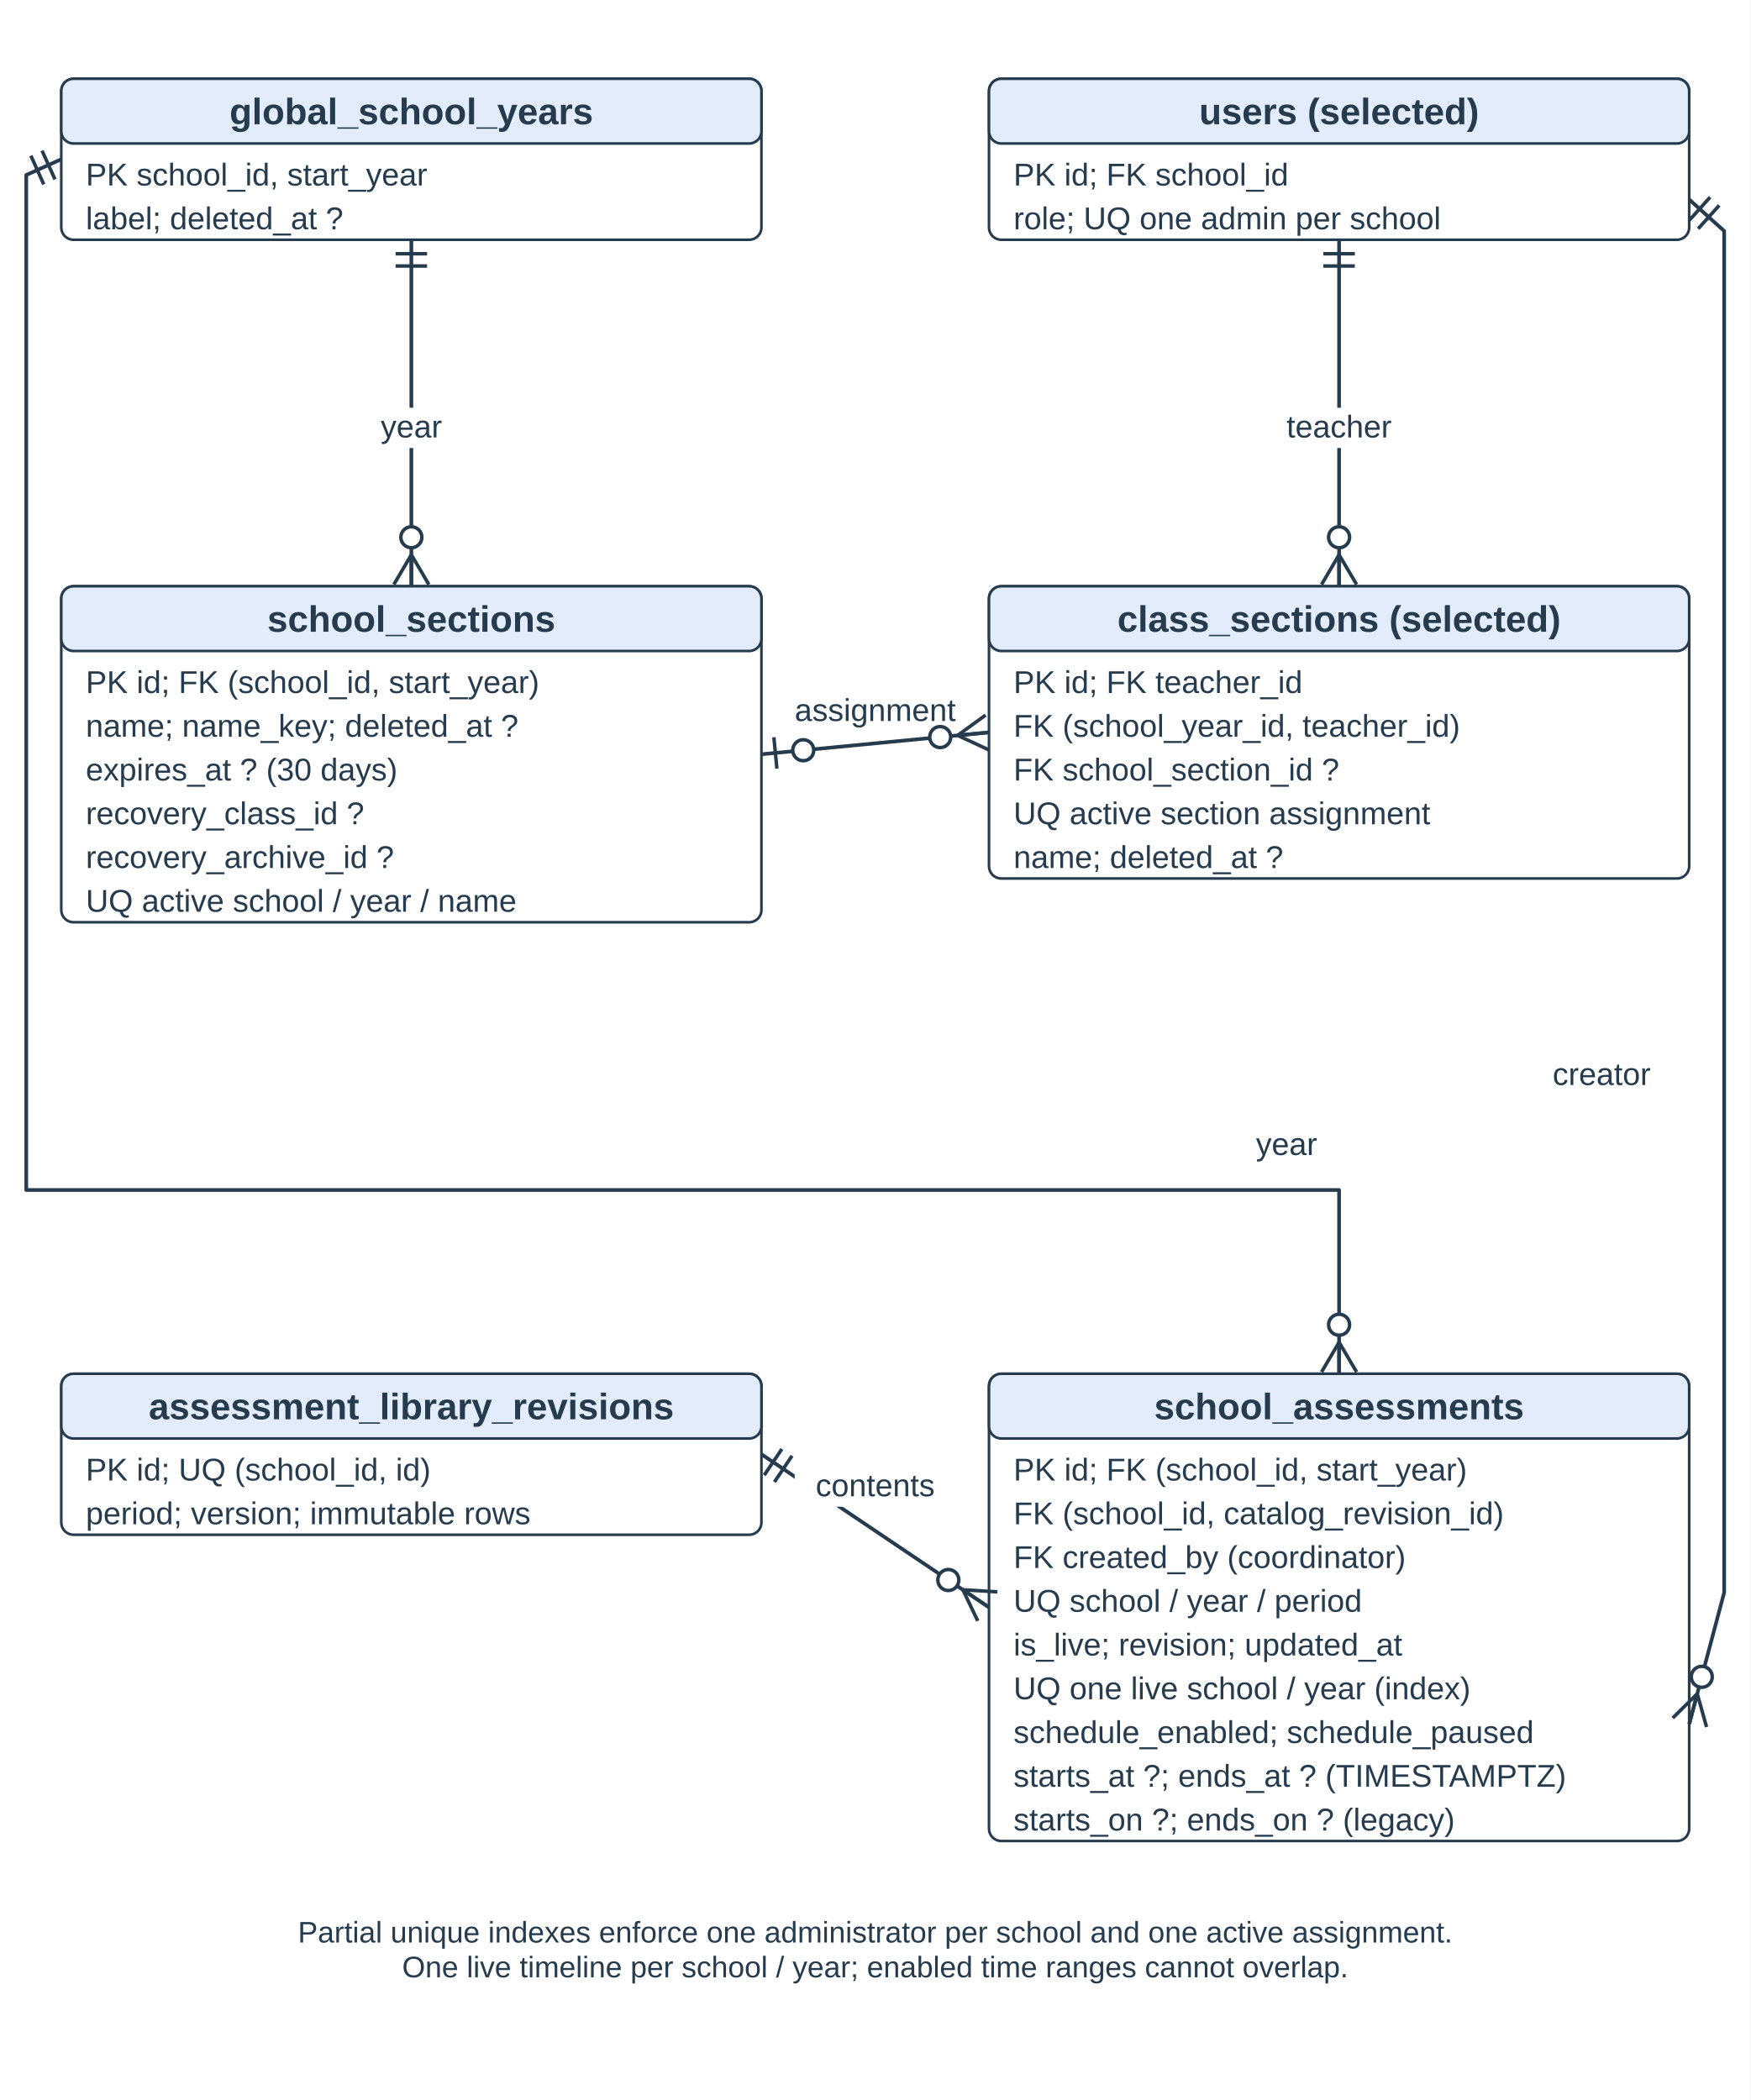
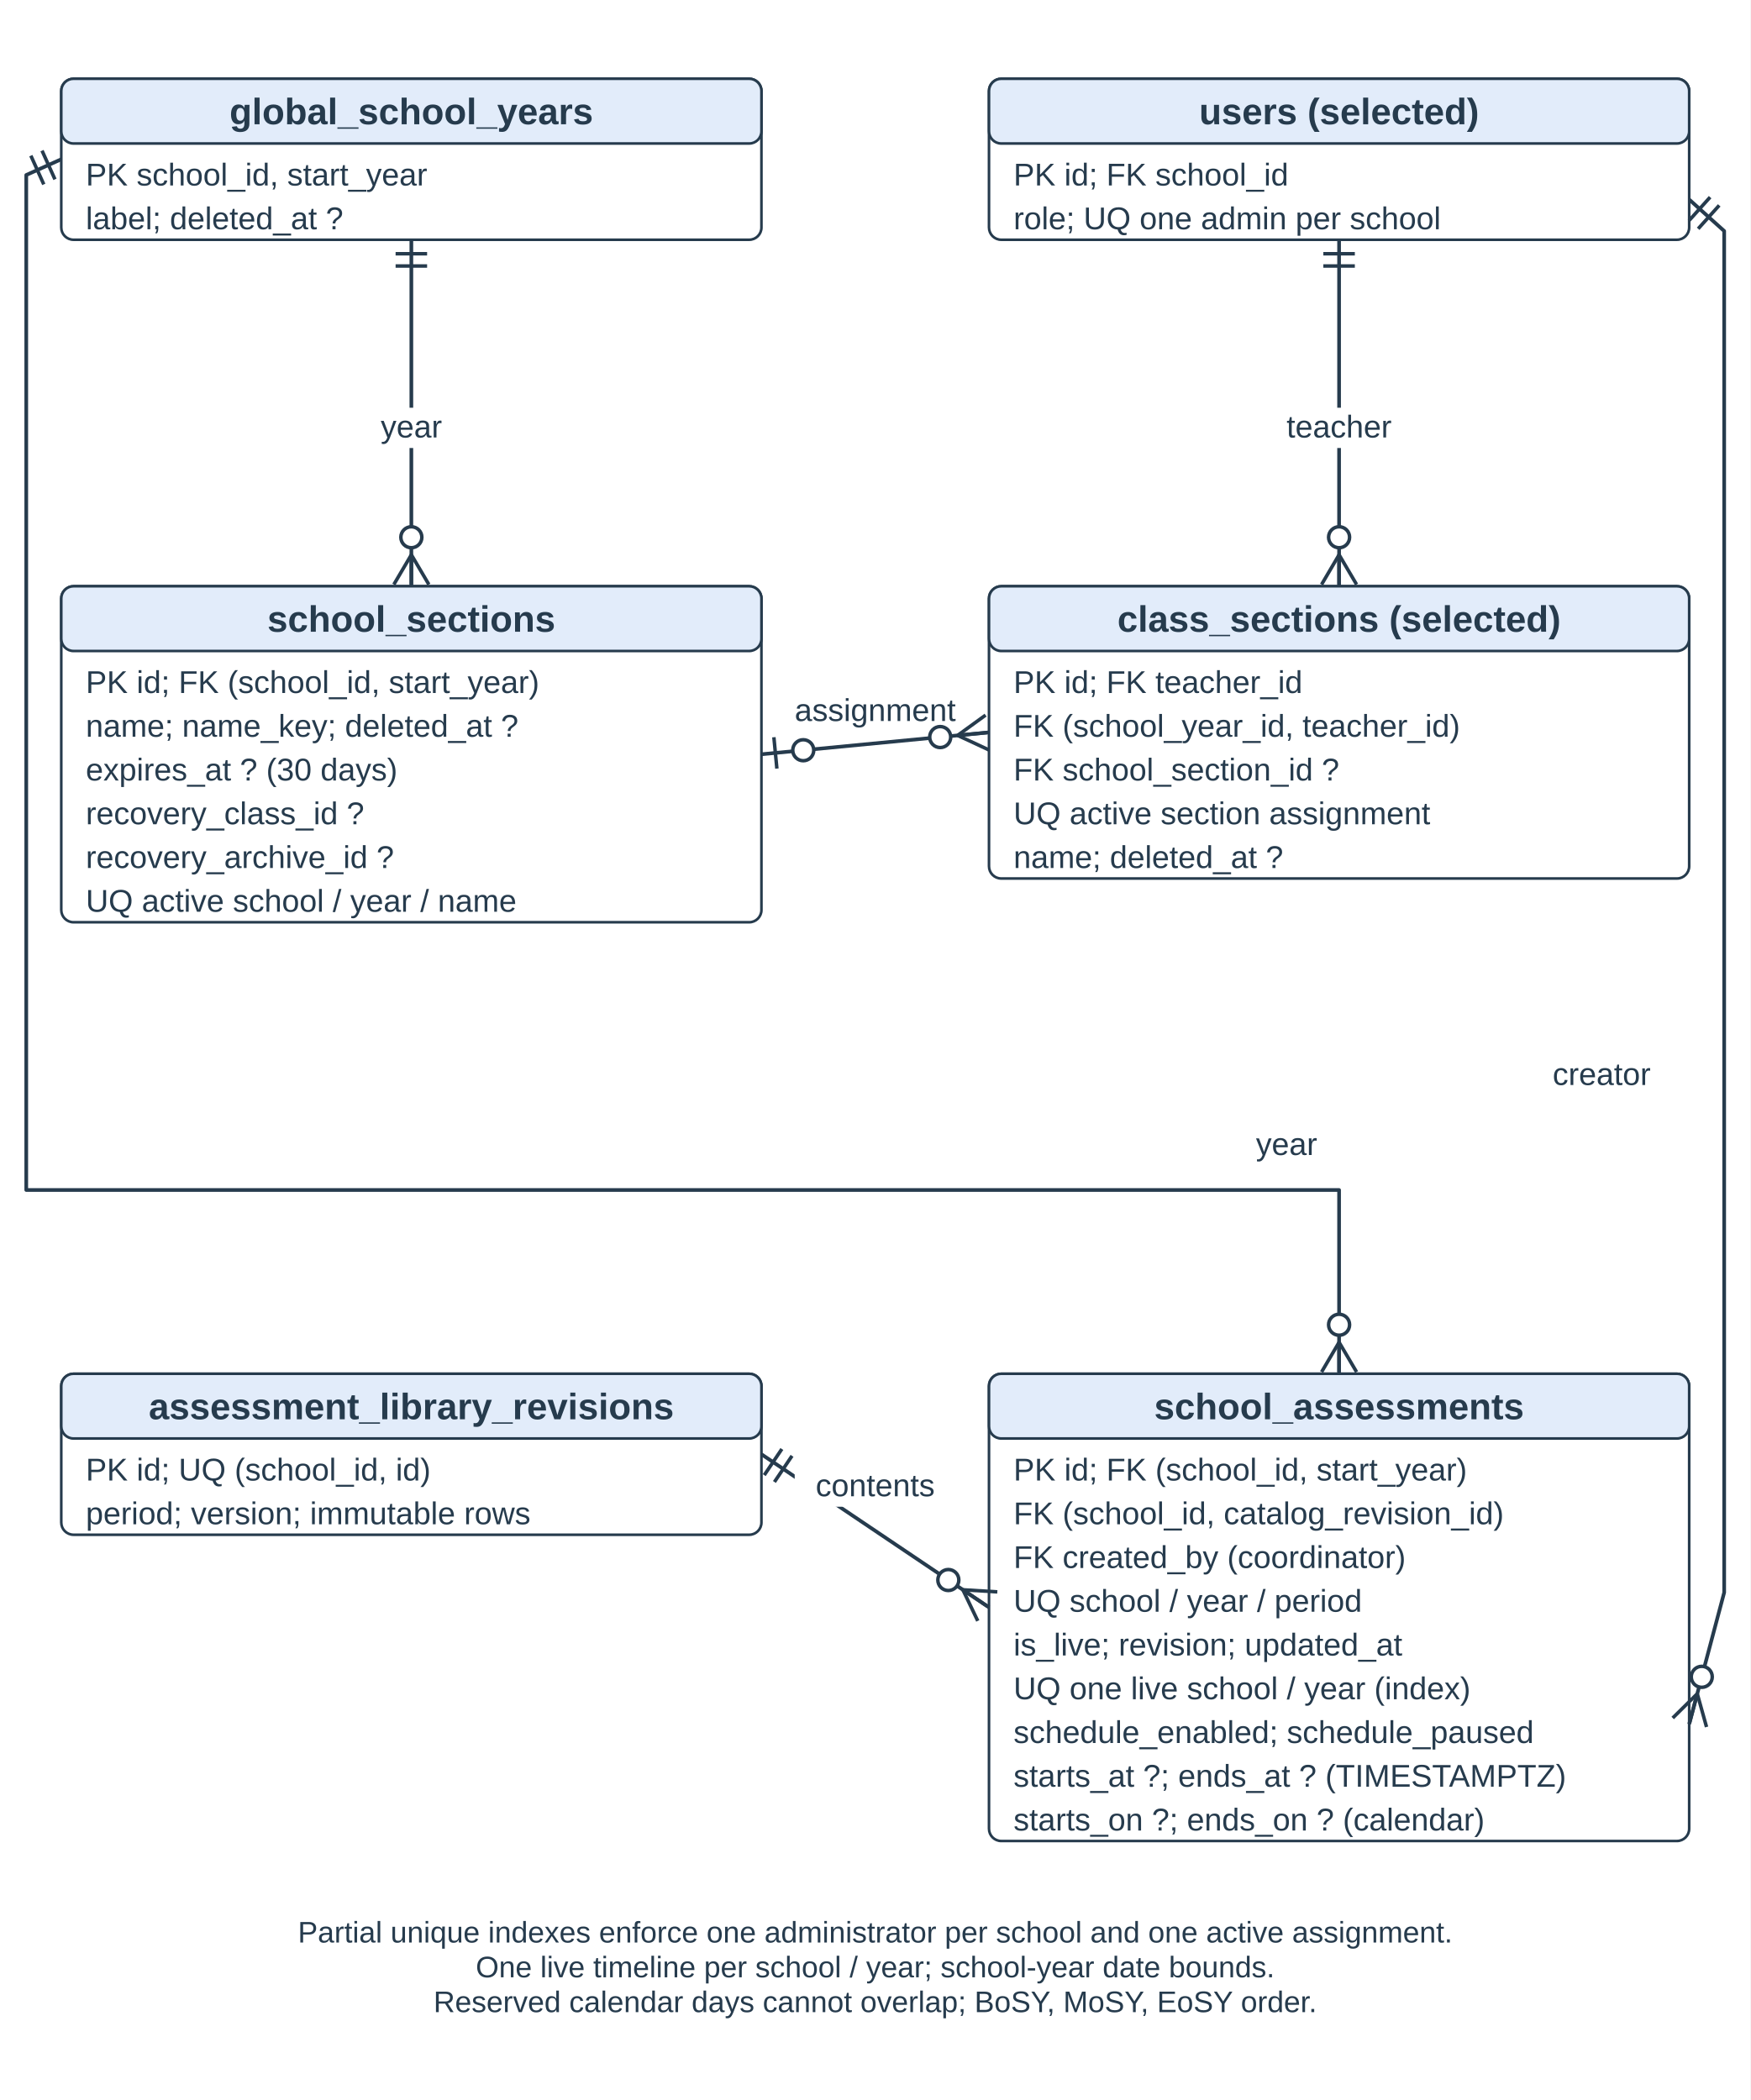
<svg xmlns="http://www.w3.org/2000/svg" width="1000" height="1200" viewBox="0 0 1000 1200">
  <rect width="100%" height="100%" fill="white" />
  <defs>
    <marker id="arrow" viewBox="0 0 12 12" refX="11" refY="6" markerWidth="9" markerHeight="9" orient="auto-start-reverse">
      <path d="M1,1 L11,6 L1,11" fill="none" stroke="#263b4d" stroke-width="1.8" />
    </marker>
  </defs>
  <rect x="35" y="45" width="400" height="92" rx="7" fill="#ffffff" stroke="#263b4d" stroke-width="1.5" />
  <rect x="35" y="45" width="400" height="37" rx="7" fill="#e2ecfa" stroke="#263b4d" stroke-width="1.5" />
  <rect x="565" y="45" width="400" height="92" rx="7" fill="#ffffff" stroke="#263b4d" stroke-width="1.5" />
  <rect x="565" y="45" width="400" height="37" rx="7" fill="#e2ecfa" stroke="#263b4d" stroke-width="1.5" />
  <rect x="35" y="335" width="400" height="192" rx="7" fill="#ffffff" stroke="#263b4d" stroke-width="1.5" />
  <rect x="35" y="335" width="400" height="37" rx="7" fill="#e2ecfa" stroke="#263b4d" stroke-width="1.5" />
  <rect x="565" y="335" width="400" height="167" rx="7" fill="#ffffff" stroke="#263b4d" stroke-width="1.5" />
  <rect x="565" y="335" width="400" height="37" rx="7" fill="#e2ecfa" stroke="#263b4d" stroke-width="1.5" />
  <rect x="35" y="785" width="400" height="92" rx="7" fill="#ffffff" stroke="#263b4d" stroke-width="1.5" />
  <rect x="35" y="785" width="400" height="37" rx="7" fill="#e2ecfa" stroke="#263b4d" stroke-width="1.5" />
  <rect x="565" y="785" width="400" height="267" rx="7" fill="#ffffff" stroke="#263b4d" stroke-width="1.5" />
  <rect x="565" y="785" width="400" height="37" rx="7" fill="#e2ecfa" stroke="#263b4d" stroke-width="1.5" />
  <polyline points="235.0,137 235.0,335" fill="none" stroke="#263b4d" stroke-width="2.1" stroke-linejoin="round" />
  <polyline points="765.0,137 765.0,335" fill="none" stroke="#263b4d" stroke-width="2.1" stroke-linejoin="round" />
  <polyline points="435,431.0 565,418.5" fill="none" stroke="#263b4d" stroke-width="2.1" stroke-linejoin="round" />
  <polyline points="435,831.0 565,918.5" fill="none" stroke="#263b4d" stroke-width="2.1" stroke-linejoin="round" />
  <polyline points="35,91.0 15,100 15,680 765,680 765.0,785" fill="none" stroke="#263b4d" stroke-width="2.1" stroke-linejoin="round" />
  <polyline points="965,114.0 985,132 985,910 965,985.25" fill="none" stroke="#263b4d" stroke-width="2.1" stroke-linejoin="round" />
  <text x="235.0" y="71.0" text-anchor="middle" font-family="Arial,sans-serif" font-size="21" fill="#263b4d" font-weight="bold">global_school_years</text>
  <text x="49" y="106.0" text-anchor="start" font-family="Arial,sans-serif" font-size="18" fill="#263b4d">PK school_id, start_year</text>
  <text x="49" y="131.0" text-anchor="start" font-family="Arial,sans-serif" font-size="18" fill="#263b4d">label; deleted_at ?</text>
  <text x="765.0" y="71.0" text-anchor="middle" font-family="Arial,sans-serif" font-size="21" fill="#263b4d" font-weight="bold">users (selected)</text>
  <text x="579" y="106.0" text-anchor="start" font-family="Arial,sans-serif" font-size="18" fill="#263b4d">PK id; FK school_id</text>
  <text x="579" y="131.0" text-anchor="start" font-family="Arial,sans-serif" font-size="18" fill="#263b4d">role; UQ one admin per school</text>
  <text x="235.0" y="361.0" text-anchor="middle" font-family="Arial,sans-serif" font-size="21" fill="#263b4d" font-weight="bold">school_sections</text>
  <text x="49" y="396.0" text-anchor="start" font-family="Arial,sans-serif" font-size="18" fill="#263b4d">PK id; FK (school_id, start_year)</text>
  <text x="49" y="421.0" text-anchor="start" font-family="Arial,sans-serif" font-size="18" fill="#263b4d">name; name_key; deleted_at ?</text>
  <text x="49" y="446.0" text-anchor="start" font-family="Arial,sans-serif" font-size="18" fill="#263b4d">expires_at ? (30 days)</text>
  <text x="49" y="471.0" text-anchor="start" font-family="Arial,sans-serif" font-size="18" fill="#263b4d">recovery_class_id ?</text>
  <text x="49" y="496.0" text-anchor="start" font-family="Arial,sans-serif" font-size="18" fill="#263b4d">recovery_archive_id ?</text>
  <text x="49" y="521.0" text-anchor="start" font-family="Arial,sans-serif" font-size="18" fill="#263b4d">UQ active school / year / name</text>
  <text x="765.0" y="361.0" text-anchor="middle" font-family="Arial,sans-serif" font-size="21" fill="#263b4d" font-weight="bold">class_sections (selected)</text>
  <text x="579" y="396.0" text-anchor="start" font-family="Arial,sans-serif" font-size="18" fill="#263b4d">PK id; FK teacher_id</text>
  <text x="579" y="421.0" text-anchor="start" font-family="Arial,sans-serif" font-size="18" fill="#263b4d">FK (school_year_id, teacher_id)</text>
  <text x="579" y="446.0" text-anchor="start" font-family="Arial,sans-serif" font-size="18" fill="#263b4d">FK school_section_id ?</text>
  <text x="579" y="471.0" text-anchor="start" font-family="Arial,sans-serif" font-size="18" fill="#263b4d">UQ active section assignment</text>
  <text x="579" y="496.0" text-anchor="start" font-family="Arial,sans-serif" font-size="18" fill="#263b4d">name; deleted_at ?</text>
  <text x="235.0" y="811.0" text-anchor="middle" font-family="Arial,sans-serif" font-size="21" fill="#263b4d" font-weight="bold">assessment_library_revisions</text>
  <text x="49" y="846.0" text-anchor="start" font-family="Arial,sans-serif" font-size="18" fill="#263b4d">PK id; UQ (school_id, id)</text>
  <text x="49" y="871.0" text-anchor="start" font-family="Arial,sans-serif" font-size="18" fill="#263b4d">period; version; immutable rows</text>
  <text x="765.0" y="811.0" text-anchor="middle" font-family="Arial,sans-serif" font-size="21" fill="#263b4d" font-weight="bold">school_assessments</text>
  <text x="579" y="846.0" text-anchor="start" font-family="Arial,sans-serif" font-size="18" fill="#263b4d">PK id; FK (school_id, start_year)</text>
  <text x="579" y="871.0" text-anchor="start" font-family="Arial,sans-serif" font-size="18" fill="#263b4d">FK (school_id, catalog_revision_id)</text>
  <text x="579" y="896.0" text-anchor="start" font-family="Arial,sans-serif" font-size="18" fill="#263b4d">FK created_by (coordinator)</text>
  <text x="579" y="921.0" text-anchor="start" font-family="Arial,sans-serif" font-size="18" fill="#263b4d">UQ school / year / period</text>
  <text x="579" y="946.0" text-anchor="start" font-family="Arial,sans-serif" font-size="18" fill="#263b4d">is_live; revision; updated_at</text>
  <text x="579" y="971.0" text-anchor="start" font-family="Arial,sans-serif" font-size="18" fill="#263b4d">UQ one live school / year (index)</text>
  <text x="579" y="996.0" text-anchor="start" font-family="Arial,sans-serif" font-size="18" fill="#263b4d">schedule_enabled; schedule_paused</text>
  <text x="579" y="1021.0" text-anchor="start" font-family="Arial,sans-serif" font-size="18" fill="#263b4d">starts_at ?; ends_at ? (TIMESTAMPTZ)</text>
-   <text x="579" y="1046.0" text-anchor="start" font-family="Arial,sans-serif" font-size="18" fill="#263b4d">starts_on ?; ends_on ? (legacy)</text>
+   <text x="579" y="1046.0" text-anchor="start" font-family="Arial,sans-serif" font-size="18" fill="#263b4d">starts_on ?; ends_on ? (calendar)</text>
  <text x="500" y="1110.0" text-anchor="middle" font-family="Arial,sans-serif" font-size="17" fill="#263b4d">Partial unique indexes enforce one administrator per school and one active assignment.</text>
-   <text x="500" y="1129.89" text-anchor="middle" font-family="Arial,sans-serif" font-size="17" fill="#263b4d">One live timeline per school / year; enabled time ranges cannot overlap.</text>
+   <text x="500" y="1129.89" text-anchor="middle" font-family="Arial,sans-serif" font-size="17" fill="#263b4d">One live timeline per school / year; school-year date bounds.</text>
+   <text x="500" y="1149.78" text-anchor="middle" font-family="Arial,sans-serif" font-size="17" fill="#263b4d">Reserved calendar days cannot overlap; BoSY, MoSY, EoSY order.</text>
  <rect x="209.0" y="233" width="52" height="23" rx="3" fill="white" />
  <text x="235" y="250" text-anchor="middle" font-family="Arial,sans-serif" font-size="18" fill="#263b4d">year</text>
  <line x1="244.0" y1="145.0" x2="226.0" y2="145.0" stroke="#263b4d" stroke-width="2" />
  <line x1="244.0" y1="152.0" x2="226.0" y2="152.0" stroke="#263b4d" stroke-width="2" />
  <line x1="225.0" y1="334.0" x2="235.0" y2="317.0" stroke="#263b4d" stroke-width="2" />
  <line x1="245.0" y1="334.0" x2="235.0" y2="317.0" stroke="#263b4d" stroke-width="2" />
  <line x1="235.0" y1="334.0" x2="235.0" y2="317.0" stroke="#263b4d" stroke-width="2" />
  <circle cx="235.0" cy="307.0" r="6" fill="white" stroke="#263b4d" stroke-width="2" />
  <rect x="724.0" y="233" width="82" height="23" rx="3" fill="white" />
  <text x="765" y="250" text-anchor="middle" font-family="Arial,sans-serif" font-size="18" fill="#263b4d">teacher</text>
  <line x1="774.0" y1="145.0" x2="756.0" y2="145.0" stroke="#263b4d" stroke-width="2" />
  <line x1="774.0" y1="152.0" x2="756.0" y2="152.0" stroke="#263b4d" stroke-width="2" />
  <line x1="755.0" y1="334.0" x2="765.0" y2="317.0" stroke="#263b4d" stroke-width="2" />
  <line x1="775.0" y1="334.0" x2="765.0" y2="317.0" stroke="#263b4d" stroke-width="2" />
  <line x1="765.0" y1="334.0" x2="765.0" y2="317.0" stroke="#263b4d" stroke-width="2" />
  <circle cx="765.0" cy="307.0" r="6" fill="white" stroke="#263b4d" stroke-width="2" />
  <rect x="444.0" y="395" width="112" height="23" rx="3" fill="white" />
  <text x="500" y="412" text-anchor="middle" font-family="Arial,sans-serif" font-size="18" fill="#263b4d">assignment</text>
  <line x1="442.102" y1="421.276" x2="443.825" y2="439.193" stroke="#263b4d" stroke-width="2" />
  <circle cx="458.89" cy="428.703" r="6" fill="white" stroke="#263b4d" stroke-width="2" />
  <line x1="564.962" y1="428.55" x2="547.083" y2="420.223" stroke="#263b4d" stroke-width="2" />
  <line x1="563.047" y1="408.642" x2="547.083" y2="420.223" stroke="#263b4d" stroke-width="2" />
  <line x1="564.005" y1="418.596" x2="547.083" y2="420.223" stroke="#263b4d" stroke-width="2" />
  <circle cx="537.129" cy="421.18" r="6" fill="white" stroke="#263b4d" stroke-width="2" />
  <rect x="454.0" y="838" width="92" height="23" rx="3" fill="white" />
  <text x="500" y="855" text-anchor="middle" font-family="Arial,sans-serif" font-size="18" fill="#263b4d">contents</text>
  <line x1="446.662" y1="828.001" x2="436.611" y2="842.933" stroke="#263b4d" stroke-width="2" />
  <line x1="452.469" y1="831.909" x2="442.418" y2="846.842" stroke="#263b4d" stroke-width="2" />
  <line x1="558.587" y1="926.238" x2="550.067" y2="908.449" stroke="#263b4d" stroke-width="2" />
  <line x1="569.754" y1="909.646" x2="550.067" y2="908.449" stroke="#263b4d" stroke-width="2" />
  <line x1="564.17" y1="917.942" x2="550.067" y2="908.449" stroke="#263b4d" stroke-width="2" />
  <circle cx="541.772" cy="902.865" r="6" fill="white" stroke="#263b4d" stroke-width="2" />
  <rect x="709.0" y="643" width="52" height="23" rx="3" fill="white" />
  <text x="735" y="660" text-anchor="middle" font-family="Arial,sans-serif" font-size="18" fill="#263b4d">year</text>
  <line x1="31.398" y1="102.49" x2="24.011" y2="86.076" stroke="#263b4d" stroke-width="2" />
  <line x1="25.014" y1="105.363" x2="17.628" y2="88.948" stroke="#263b4d" stroke-width="2" />
  <line x1="755.0" y1="784.0" x2="765.0" y2="767.0" stroke="#263b4d" stroke-width="2" />
  <line x1="775.0" y1="784.0" x2="765.0" y2="767.0" stroke="#263b4d" stroke-width="2" />
  <line x1="765.0" y1="784.0" x2="765.0" y2="767.0" stroke="#263b4d" stroke-width="2" />
  <circle cx="765.0" cy="757.0" r="6" fill="white" stroke="#263b4d" stroke-width="2" />
  <rect x="874.0" y="603" width="82" height="23" rx="3" fill="white" />
  <text x="915" y="620" text-anchor="middle" font-family="Arial,sans-serif" font-size="18" fill="#263b4d">creator</text>
  <line x1="976.967" y1="112.662" x2="964.926" y2="126.041" stroke="#263b4d" stroke-width="2" />
  <line x1="982.17" y1="117.345" x2="970.129" y2="130.724" stroke="#263b4d" stroke-width="2" />
  <line x1="955.592" y1="981.715" x2="969.624" y2="967.854" stroke="#263b4d" stroke-width="2" />
  <line x1="974.921" y1="986.852" x2="969.624" y2="967.854" stroke="#263b4d" stroke-width="2" />
  <line x1="965.257" y1="984.284" x2="969.624" y2="967.854" stroke="#263b4d" stroke-width="2" />
  <circle cx="972.192" cy="958.189" r="6" fill="white" stroke="#263b4d" stroke-width="2" />
</svg>
